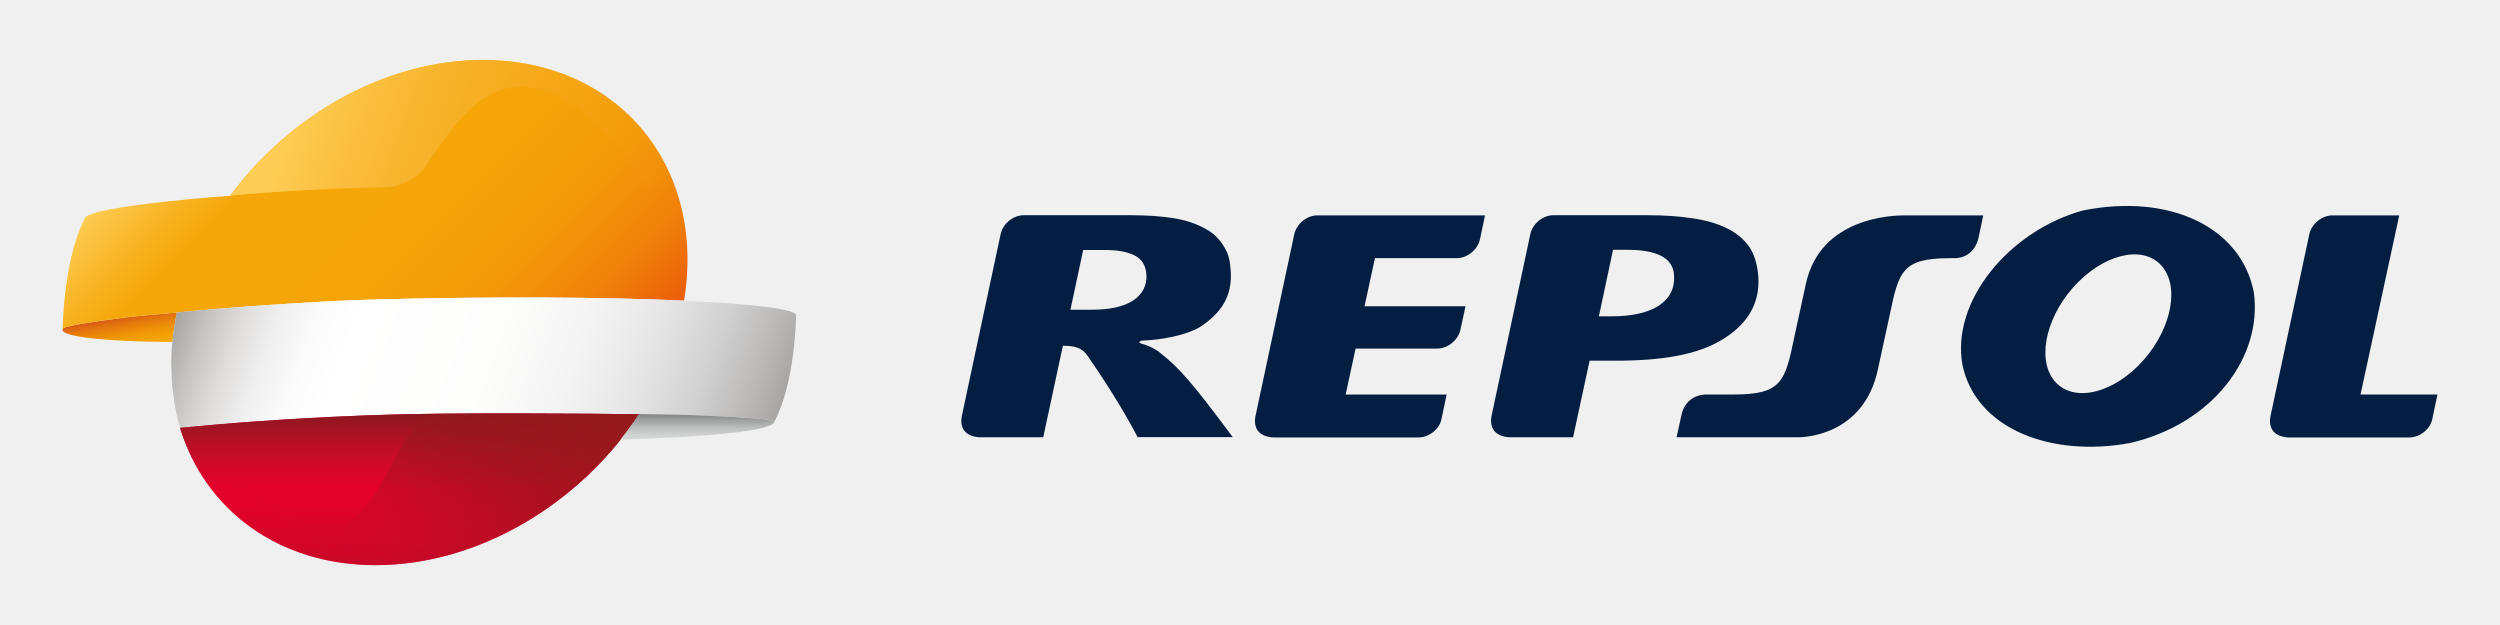
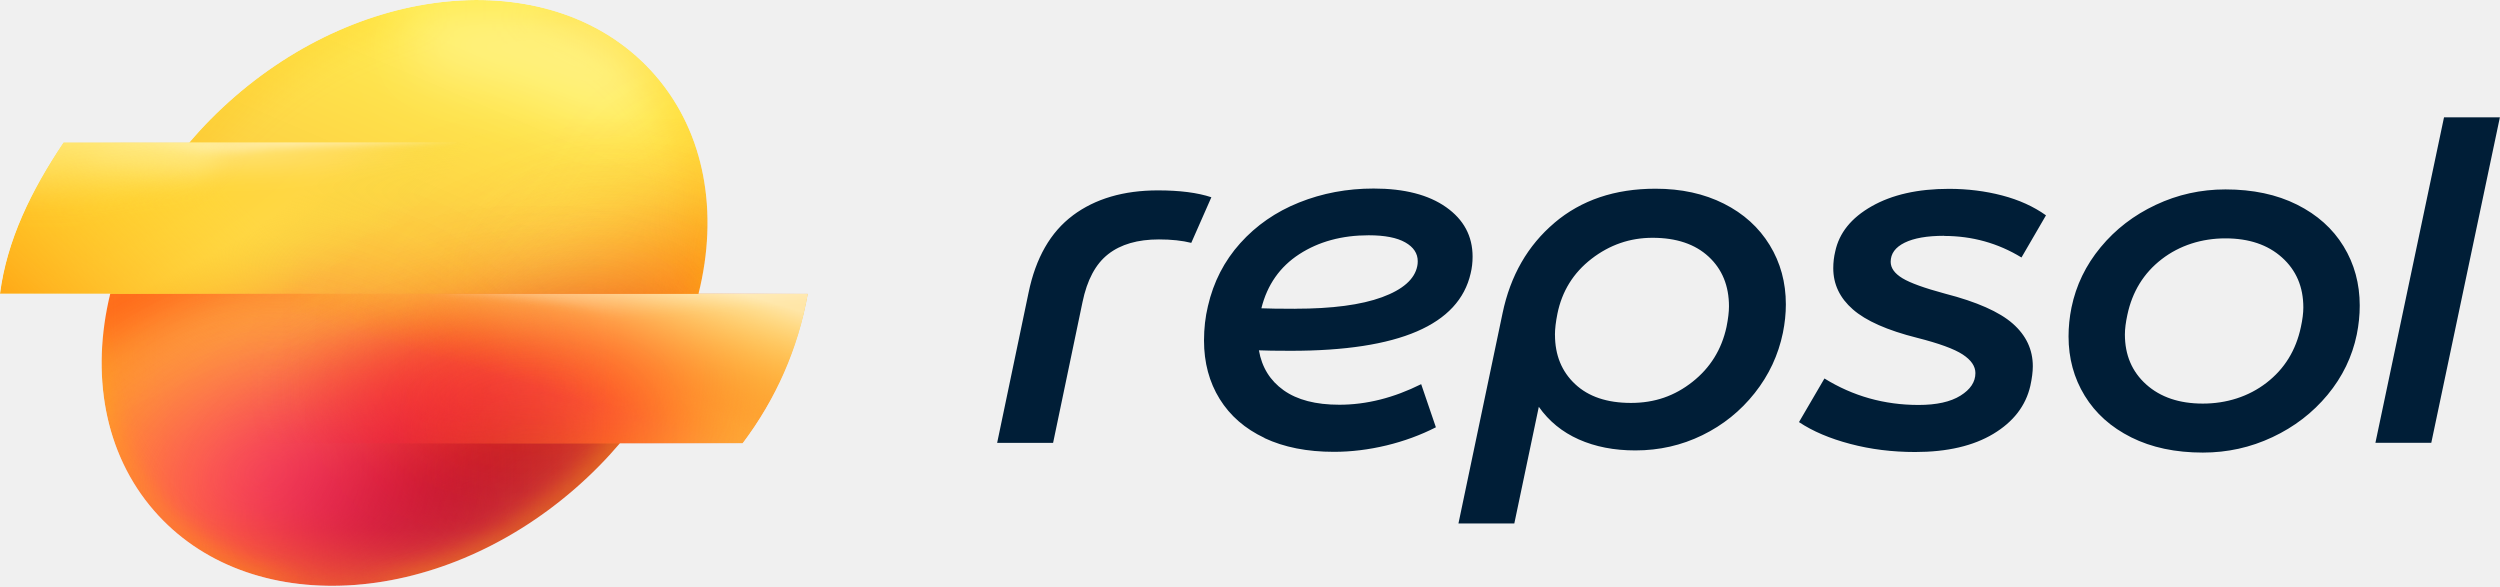
- <svg xmlns="http://www.w3.org/2000/svg" width="400" height="100" version="1.1">
+ <svg xmlns="http://www.w3.org/2000/svg" width="7662" height="1796" viewBox="0 0 7662 1796" fill="none">
+   <path d="M3288.18 660.055C3356.78 609.012 3443.61 583.491 3548.8 583.491C3615.91 583.491 3670.46 590.512 3712.59 604.556L3651.02 744.315C3622.93 737.294 3589.98 733.783 3551.9 733.783C3486.82 733.783 3434.97 748.771 3396.48 778.884C3357.86 808.861 3331.67 858.013 3317.62 926.07L3227.55 1357.23H3056.06L3152.21 897.578C3174.22 790.497 3219.59 711.367 3288.18 660.19M3875.58 1342.24C3816.03 1314.16 3770.12 1274.46 3738.12 1222.87C3706.11 1171.29 3690.04 1111.47 3690.04 1043.41C3690.04 1006.42 3694.09 971.306 3702.06 938.223C3719.08 864.09 3752.16 799.814 3801.18 745.261C3850.19 690.707 3910.28 649.117 3981.45 620.625C4052.47 592.133 4128.63 577.819 4209.79 577.819C4303.91 577.819 4378.04 596.859 4432.05 634.938C4486.07 673.018 4513.21 723.52 4513.21 786.716C4513.21 804.675 4511.18 821.825 4507.27 837.758C4471.21 996.018 4287.43 1075.15 3955.92 1075.15C3909.88 1075.15 3877.34 1074.61 3858.3 1073.66C3867.34 1125.78 3892.59 1166.56 3934.18 1196.14C3975.77 1225.71 4032.62 1240.43 4104.73 1240.43C4187.78 1240.43 4271.5 1219.36 4355.62 1177.37L4400.72 1309.56C4353.6 1333.6 4303.1 1352.1 4248.95 1365.2C4194.93 1378.16 4141.33 1384.78 4088.26 1384.78C4006.16 1384.78 3935.26 1370.73 3875.71 1342.78M3969.56 946.19C4082.72 946.19 4171.3 934.442 4235.44 910.947C4299.58 887.451 4335.64 855.583 4343.61 815.613C4344.55 811.562 4345.09 806.566 4345.09 800.624C4345.09 776.588 4332.26 757.279 4306.74 742.83C4281.22 728.381 4243.95 721.09 4194.8 721.09C4112.7 721.09 4041.81 740.399 3982.26 778.884C3922.71 817.503 3883.82 872.732 3865.86 944.84C3886.92 945.785 3921.49 946.325 3969.56 946.325M4764.23 682.74C4846.33 613.198 4949.5 578.359 5073.73 578.359C5152.86 578.359 5222.67 593.618 5283.3 624.136C5343.93 654.653 5390.65 697.054 5423.74 751.067C5456.82 805.08 5473.29 865.71 5473.29 932.822C5473.29 960.909 5470.32 989.941 5464.25 1019.92C5450.2 1087.98 5421.44 1149.69 5377.83 1204.64C5334.21 1259.74 5280.74 1302.81 5217.14 1333.87C5153.53 1364.93 5085.21 1380.46 5012.16 1380.46C4947.07 1380.46 4889.27 1369.25 4838.64 1346.7C4788 1324.15 4747.22 1290.93 4716.16 1246.77L4641.08 1604.34H4469.86L4605.03 959.964C4629.07 844.78 4682.13 752.417 4764.23 682.875M4765.72 1026.13C4765.72 1088.25 4786.24 1138.61 4827.29 1177.1C4868.34 1215.72 4925.46 1234.89 4998.52 1234.89C5071.57 1234.89 5132.47 1213.42 5187.02 1170.35C5241.58 1127.27 5276.42 1071.23 5291.4 1002.09C5296.4 977.113 5298.97 956.048 5298.97 939.033C5298.97 875.973 5278.17 825.065 5236.58 786.581C5194.99 748.096 5137.74 728.787 5064.55 728.787C4995.41 728.787 4933.16 750.392 4877.53 793.332C4821.89 836.408 4787.19 892.447 4773.15 961.584C4768.15 986.565 4765.58 1008.17 4765.58 1026.13M5958.33 722.71C5906.21 722.71 5865.97 729.732 5837.34 743.775C5808.85 757.819 5794.54 777.399 5794.54 802.38C5794.54 821.419 5806.56 838.164 5830.59 852.747C5854.63 867.331 5898.24 882.995 5961.3 900.009C6058.39 924.99 6127.53 955.643 6168.58 991.696C6209.63 1027.75 6230.16 1071.37 6230.16 1122.41C6230.16 1139.42 6227.59 1159.41 6222.59 1182.5C6208.55 1243.53 6170.74 1292.69 6109.17 1329.68C6047.59 1366.68 5967.65 1385.32 5869.62 1385.32C5799.53 1385.32 5733.1 1377.08 5670.58 1360.47C5607.92 1344 5555.66 1321.72 5513.53 1293.63L5591.58 1159.95C5678.68 1213.96 5774.82 1241.1 5880.01 1241.1C5935.11 1241.1 5977.91 1231.65 6008.43 1212.61C6038.95 1193.57 6054.21 1170.62 6054.21 1143.47C6054.21 1122.41 6041.24 1103.37 6015.18 1086.35C5989.12 1069.34 5942.53 1052.33 5875.42 1035.31C5784.28 1012.36 5718.65 983.324 5678.68 948.216C5638.57 913.242 5618.59 871.112 5618.59 822.095C5618.59 804.135 5620.62 787.121 5624.53 771.052C5636.55 713.933 5673.82 667.616 5736.47 632.103C5798.99 596.589 5877.85 578.765 5973.05 578.765C6030.17 578.765 6084.45 585.516 6136.04 599.02C6187.62 612.523 6232.45 632.778 6270.53 659.92L6195.45 789.146C6123.34 745.126 6044.21 723.115 5958.06 723.115M6531.96 1340.49C6469.84 1309.43 6422.31 1266.89 6389.22 1212.75C6356.14 1158.73 6339.67 1098.1 6339.67 1030.99C6339.67 1001.96 6342.64 972.387 6348.71 942.409C6362.76 874.352 6392.47 812.777 6438.11 757.684C6483.61 702.59 6540.06 659.244 6607.17 627.782C6674.28 596.184 6745.31 580.52 6820.52 580.52C6904.65 580.52 6977.7 596.049 7039.82 627.106C7101.93 658.164 7149.46 700.7 7182.55 754.848C7215.63 808.861 7232.1 869.491 7232.1 936.603C7232.1 965.635 7229.13 995.207 7223.06 1025.18C7209.01 1093.24 7179.17 1154.95 7133.66 1209.91C7088.02 1265 7031.71 1308.35 6964.6 1339.81C6897.49 1371.41 6826.46 1387.07 6751.25 1387.07C6667.12 1387.07 6594.07 1371.55 6531.96 1340.49ZM6512.38 1025.05C6512.38 1088.11 6534.12 1139.15 6577.73 1178.31C6621.35 1217.34 6679.14 1236.92 6751.25 1236.92C6823.36 1236.92 6891.41 1215.72 6946.51 1173.05C7001.6 1130.51 7036.57 1073.66 7051.7 1002.5C7056.69 979.543 7059.26 959.423 7059.26 942.409C7059.26 879.349 7037.52 828.306 6993.9 789.146C6950.29 749.987 6892.49 730.542 6820.39 730.542C6748.28 730.542 6680.22 751.877 6625.13 794.413C6570.03 836.948 6535.06 893.797 6519.94 964.96C6514.94 988.051 6512.38 1008.04 6512.38 1025.05ZM7490.42 359.605H7661.64L7451.4 1357.1H7280.17L7490.42 359.605Z" fill="#001E37" />
+   <mask id="mask0_22_3972" style="mask-type:alpha" maskUnits="userSpaceOnUse" x="0" y="0" width="2476" height="1796">
+     <path fill-rule="evenodd" clip-rule="evenodd" d="M1761.82 1498.05C1812.25 1454.21 1858.25 1407.56 1899.66 1358.82H2275.97C2378.59 1222.49 2445.81 1069.92 2475.91 900.307H2140.8C2202.36 653.819 2162.36 408.12 2007.78 230.313C1719.56 -101.227 1142.15 -71.174 718.084 297.438C667.712 341.223 621.77 387.816 580.399 436.487H194.608C95.568 583.948 21.029 736.541 0 900.331H337.825C278.106 1145.09 318.62 1388.61 472.117 1565.18C760.336 1896.72 1337.75 1866.66 1761.82 1498.05Z" fill="#FF4E4E" />
+   </mask>
+   <g mask="url(#mask0_22_3972)">
+     <path d="M1761.82 1498.05C2185.88 1129.44 2296 561.85 2007.78 230.31C1719.57 -101.23 1142.15 -71.177 718.085 297.435C294.022 666.048 183.899 1233.63 472.118 1565.17C760.337 1896.71 1337.75 1866.66 1761.82 1498.05Z" fill="url(#paint0_linear_22_3972)" />
+     <g filter="url(#filter0_f_22_3972)">
+       <path d="M2178.69 789.544C2194.28 911.301 2031.84 972.383 1844.1 996.425C1656.36 1020.47 1514.4 998.364 1498.81 876.607C1483.22 754.85 1603.44 587.604 1791.19 563.562C1978.93 539.52 2163.1 667.787 2178.69 789.544Z" fill="url(#paint1_linear_22_3972)" fill-opacity="0.2" />
+     </g>
+     <g filter="url(#filter1_f_22_3972)">
+       <path d="M1784.68 1471.6C2208.74 1102.98 2292.51 546.153 2004.29 214.612C1716.07 -116.928 1165.01 -97.63 740.948 270.982C316.886 639.595 206.763 1207.18 494.981 1538.72C783.2 1870.26 1360.62 1840.21 1784.68 1471.6Z" stroke="#FFB800" stroke-width="25.126" />
+     </g>
+     <g filter="url(#filter2_f_22_3972)">
+       <path d="M1403.15 1788.24C1809.07 1671.09 2439.38 991.932 2379.97 786.078C2329.88 678.109 2288.15 518.365 2193.62 566.748C2147.36 590.423 2102.16 755.569 2008.82 825.247C1879.43 906.484 1736.66 1201.55 1503.42 1268.86C1097.5 1386.01 823.601 1413.55 883.01 1619.41C942.419 1825.26 997.227 1905.38 1403.15 1788.24Z" fill="url(#paint2_linear_22_3972)" />
+     </g>
+     <mask id="mask1_22_3972" style="mask-type:alpha" maskUnits="userSpaceOnUse" x="102" y="900" width="1311" height="558">
+       <rect x="102.766" y="900.293" width="1309.31" height="557.041" fill="#D9D9D9" />
+     </mask>
+     <g mask="url(#mask1_22_3972)">
+       <g filter="url(#filter3_f_22_3972)">
+         <path d="M282.206 799.051C512.795 692.569 1028.8 714.257 1043.27 797.227C1040.16 881.379 806.716 818.079 472.694 989.362C201.731 1128.31 78.909 1165.04 55.691 1031.87C41.225 948.901 51.617 905.533 282.206 799.051Z" fill="#FF6512" />
+       </g>
+     </g>
+     <g filter="url(#filter4_f_22_3972)">
+       <path d="M1725.69 1568.63C2020.17 1354.81 2065.84 1116.67 1827.69 1036.73C1589.55 956.802 1157.76 1065.34 863.283 1279.17C568.802 1493 523.134 1731.14 761.281 1811.07C999.428 1891 1431.21 1782.46 1725.69 1568.63Z" fill="url(#paint3_linear_22_3972)" />
+     </g>
+     <g filter="url(#filter5_f_22_3972)">
+       <path d="M796.078 2020.62C1102.68 1903.47 1300.74 1612.48 1238.46 1370.66C1176.17 1128.85 877.127 1027.79 570.521 1144.94C263.915 1262.09 65.854 1553.08 128.14 1794.9C190.426 2036.71 489.472 2137.77 796.078 2020.62Z" fill="url(#paint4_linear_22_3972)" fill-opacity="0.9" />
+     </g>
+     <g filter="url(#filter6_f_22_3972)">
+       <path d="M1616.95 941.359C1843.59 851.974 2307.33 849.215 2306.58 911.633C2281.45 1005.79 2088.84 936.265 1757.69 1078.67C1489.06 1194.19 1371.68 1226.64 1372.89 1126.46C1373.65 1064.04 1390.31 1030.74 1616.95 941.359Z" fill="#FD5710" />
+     </g>
+     <g filter="url(#filter7_f_22_3972)">
+       <path d="M1830.48 1438.32C2225.15 1003.82 2391.48 454.979 2096.3 115.436C1801.12 -224.106 1069.07 -224.023 611.564 173.658C154.06 571.339 173.422 1218.93 468.597 1558.47C763.773 1898.01 1287.2 1940.01 1830.48 1438.32Z" stroke="#FFB905" stroke-opacity="0.7" stroke-width="25.126" />
+     </g>
+     <g filter="url(#filter8_f_22_3972)">
+       <path d="M1974.84 351.9C1839.36 436.326 1795.74 357.45 1596.13 295.058C1396.52 232.665 1207.7 267.638 1251.99 125.957C1296.27 -15.723 1493.99 -79.998 1693.6 -17.606C1976.16 44.821 2062.54 210.835 1974.84 351.9Z" fill="white" fill-opacity="0.25" />
+     </g>
+     <mask id="mask2_22_3972" style="mask-type:alpha" maskUnits="userSpaceOnUse" x="276" y="900" width="2340" height="1085">
+       <rect x="276.385" y="900.309" width="2338.97" height="1084.18" fill="#D9D9D9" />
+     </mask>
+     <g mask="url(#mask2_22_3972)">
+       <path d="M888.955 900.312H2475.91C2445.81 1069.93 2378.59 1222.49 2275.97 1358.82H888.955V900.312Z" fill="url(#paint5_linear_22_3972)" />
+       <path d="M888.955 900.312H2475.91C2445.81 1069.93 2378.59 1222.5 2275.97 1358.83H888.955V900.312Z" fill="url(#paint6_linear_22_3972)" />
+       <mask id="mask3_22_3972" style="mask-type:alpha" maskUnits="userSpaceOnUse" x="394" y="897" width="2082" height="462">
+         <rect x="394.477" y="897.797" width="2081.43" height="461.023" fill="#D9D9D9" />
+       </mask>
+       <g mask="url(#mask3_22_3972)">
+         <g filter="url(#filter9_f_22_3972)">
+           <ellipse cx="1627.22" cy="1356.65" rx="235.795" ry="88.716" fill="#B70B00" fill-opacity="0.6" />
+         </g>
+         <g filter="url(#filter10_f_22_3972)">
+           <path d="M2131.18 1250.86C2158.25 1110.51 2188.29 938.746 1896.07 938.746C1603.86 938.746 1358.28 986.663 1141.1 1070.1C923.915 1153.54 983.131 1192.87 1027.82 1250.86C1077.5 1315.34 1187.53 1403.48 1302.53 1424.27C1355.94 1433.93 1637.91 1392.89 1688.52 1400.77C1953.63 1442.05 2104.12 1391.21 2131.18 1250.86Z" fill="url(#paint7_linear_22_3972)" fill-opacity="0.6" />
+         </g>
+       </g>
+       <path d="M888.955 900.309H2475.91C2445.81 1069.93 2378.59 1222.49 2275.97 1358.82H888.955V900.309Z" fill="url(#paint8_linear_22_3972)" />
+       <mask id="mask4_22_3972" style="mask-type:alpha" maskUnits="userSpaceOnUse" x="1144" y="900" width="1332" height="459">
+         <path d="M1144.99 900.309H2475.91C2445.81 1069.93 2378.59 1222.49 2275.96 1358.82H1144.99V900.309Z" fill="url(#paint9_linear_22_3972)" />
+       </mask>
+       <g mask="url(#mask4_22_3972)">
+         <g filter="url(#filter11_f_22_3972)">
+           <path d="M1881.3 972.544C1769.36 916.639 1401.92 903.094 1345.36 887.116L1573.67 841.877C1813.88 837.987 2022.31 824.305 2045.45 820.644C2074.38 816.066 2498.8 811.251 2551.74 841.877C2594.09 866.377 2595.85 1109.25 2551.74 1130.07C2381.81 1090.38 2413.15 1113.9 2237.59 1057.97C2158.31 1032.72 2029.22 1046.42 1881.3 972.544Z" fill="url(#paint10_linear_22_3972)" />
+         </g>
+       </g>
+     </g>
+     <path d="M1716.35 436.484H194.608C95.568 583.946 21.029 736.538 0 900.328H1368.27L1716.35 436.484Z" fill="url(#paint11_radial_22_3972)" />
+     <mask id="mask5_22_3972" style="mask-type:alpha" maskUnits="userSpaceOnUse" x="0" y="436" width="1717" height="465">
+       <path d="M1716.35 436.484H194.608C95.568 583.946 21.029 736.538 0 900.328H1368.27L1716.35 436.484Z" fill="white" />
+     </mask>
+     <g mask="url(#mask5_22_3972)">
+       <rect x="-50.754" y="399.297" width="1324.39" height="525.634" fill="url(#paint12_linear_22_3972)" />
+       <g filter="url(#filter12_f_22_3972)">
+         <path d="M247.595 489.066C261.392 449.045 299.239 422.333 341.569 422.741L1705.19 435.872C1734.97 436.159 1751.37 470.6 1732.81 493.898V493.898C1729.58 497.957 1725.51 501.263 1720.87 503.588L1637.57 545.348C1623.73 552.288 1608.62 556.349 1593.21 557.874C1500.79 567.016 1487.83 583.682 1448.63 591.671C1439.2 593.593 1429.79 595.758 1420.81 599.224L1318.71 638.641C1312 641.234 1305.06 643.21 1297.98 644.545L1187.52 665.384C1180.27 666.751 1172.91 667.44 1165.53 667.44H1056.73H908.174H746.305L437.155 642.539L319.939 617.337C262.234 604.931 228.358 544.866 247.595 489.066V489.066Z" fill="url(#paint13_radial_22_3972)" fill-opacity="0.5" />
+       </g>
+       <g filter="url(#filter13_f_22_3972)">
+         <path d="M-105.715 425.028C-99.341 364.69 -48.452 318.895 12.222 318.895H555.419C614.23 318.895 664.157 361.994 672.743 420.175L673.517 425.419C683.323 491.868 636.038 553.191 569.279 560.603L537.569 564.123L423.748 585.48L316.231 618.33C307.618 620.961 298.734 622.603 289.749 623.224L176.193 631.066C169.965 631.496 163.712 631.434 157.494 630.879L4.769 617.268C-22.6 614.829 -48.273 602.962 -67.864 583.694L-76.549 575.152C-102.321 549.804 -115.125 514.087 -111.327 478.139L-105.715 425.028Z" fill="url(#paint14_linear_22_3972)" />
+       </g>
+       <g filter="url(#filter14_f_22_3972)">
+         <path d="M230.959 364.821C240.78 346.381 260.186 335.082 281.071 335.644L1441.76 366.87C1455.02 367.226 1460.19 384.259 1449.36 391.923V391.923C1448.49 392.54 1447.55 393.054 1446.56 393.455L1391.91 415.53C1382.17 419.465 1371.9 422.088 1361.47 423.349C1308.21 429.784 1305.78 430.571 1270.57 433.071L1176.73 438.049L1083.43 443.051L944.954 447.936L834.225 453.054L726.987 463.908H615.397L474.25 453.054H356.41L274.583 445.588C235.346 442.008 212.439 399.597 230.959 364.821V364.821Z" fill="url(#paint15_linear_22_3972)" fill-opacity="0.5" />
+       </g>
+     </g>
+   </g>
  <defs>
-     <linearGradient id="a" x1="5.588" x2="5.959" y1="17.788" y2="19.893" gradientTransform="matrix(2.5164 0 0 2.5164 4.9895 5.9754)" gradientUnits="userSpaceOnUse">
-       <stop stop-color="#D85B13" offset="0" />
-       <stop stop-color="#E57B0C" offset=".269" />
-       <stop stop-color="#EF9407" offset=".545" />
-       <stop stop-color="#F5A304" offset=".796" />
-       <stop stop-color="#F7A803" offset="1" />
-     </linearGradient>
-     <linearGradient id="c" x1="42.355" x2="42.355" y1="25.584" y2="23.958" gradientTransform="matrix(2.5164 0 0 2.5164 4.9895 5.9754)" gradientUnits="userSpaceOnUse">
-       <stop stop-color="#D7D8D8" offset=".006" />
-       <stop stop-color="#D0D1D1" offset=".191" />
-       <stop stop-color="#BCBDBD" offset=".464" />
-       <stop stop-color="#9C9D9D" offset=".789" />
-       <stop stop-color="#838484" offset="1" />
-     </linearGradient>
-     <linearGradient id="d" x1="10.394" x2="46.241" y1="14.401" y2="27.448" gradientTransform="matrix(2.5164 0 0 2.5164 4.9895 5.9754)" gradientUnits="userSpaceOnUse">
-       <stop stop-color="#A7A5A4" offset="0" />
-       <stop stop-color="#C5C4C3" offset=".052" />
-       <stop stop-color="#DFDEDD" offset=".107" />
-       <stop stop-color="#F1F0F0" offset=".165" />
-       <stop stop-color="#FBFBFB" offset=".224" />
-       <stop stop-color="#fff" offset=".288" />
-       <stop stop-color="#FDFDFC" offset=".515" />
-       <stop stop-color="#F5F4F4" offset=".649" />
-       <stop stop-color="#E7E6E6" offset=".76" />
-       <stop stop-color="#D3D2D2" offset=".858" />
-       <stop stop-color="#BAB9B8" offset=".946" />
-       <stop stop-color="#A7A5A4" offset="1" />
-     </linearGradient>
-     <linearGradient id="b" x1="18.42" x2="30.821" y1="34.519" y2="18.062" gradientTransform="matrix(2.5164 0 0 2.5164 4.9895 5.9754)" gradientUnits="userSpaceOnUse">
-       <stop stop-color="#E20334" stop-opacity="0" offset=".012" />
-       <stop stop-color="#DA0531" stop-opacity=".041" offset=".049" />
-       <stop stop-color="#BB0E28" stop-opacity=".217" offset=".206" />
-       <stop stop-color="#A51421" stop-opacity=".388" offset=".359" />
-       <stop stop-color="#98181D" stop-opacity=".552" offset=".506" />
-       <stop stop-color="#93191C" stop-opacity=".7" offset=".638" />
-       <stop stop-color="#95191D" offset="1" />
-     </linearGradient>
-     <linearGradient id="g" x1="15.147" x2="40.026" y1="3.251" y2="12.306" gradientTransform="matrix(2.5164 0 0 2.5164 4.9895 5.9754)" gradientUnits="userSpaceOnUse">
-       <stop stop-color="#FDCC54" offset=".086" />
-       <stop stop-color="#F1950A" stop-opacity=".05" offset="1" />
-     </linearGradient>
-     <linearGradient id="f" x1="11.568" x2="33.253" y1="3.325" y2="25.009" gradientTransform="matrix(2.5164 0 0 2.5164 4.9895 5.9754)" gradientUnits="userSpaceOnUse">
-       <stop stop-color="#FDCC54" offset="0" />
-       <stop stop-color="#FCC94D" offset=".015" />
-       <stop stop-color="#F7B01C" offset=".136" />
-       <stop stop-color="#F5A709" offset=".196" />
-       <stop stop-color="#F5A509" offset=".491" />
-       <stop stop-color="#F39D09" offset=".648" />
-       <stop stop-color="#F28F0A" offset=".773" />
-       <stop stop-color="#EF7C0A" offset=".881" />
-       <stop stop-color="#EB630B" offset=".977" />
-       <stop stop-color="#EA5C0B" offset="1" />
-     </linearGradient>
-     <linearGradient id="e" x1="24.06" x2="24.06" y1="33.563" y2="23.916" gradientTransform="matrix(2.5164 0 0 2.5164 4.9895 5.9754)" gradientUnits="userSpaceOnUse">
-       <stop stop-color="#88181E" stop-opacity=".3" offset="0" />
-       <stop stop-color="#B21829" stop-opacity="0" offset=".497" />
-       <stop stop-color="#AA1827" stop-opacity=".311" offset=".653" />
-       <stop stop-color="#931821" stop-opacity=".8" offset=".9" />
-       <stop stop-color="#88181E" offset="1" />
+     <filter id="filter0_f_22_3972" x="1321.57" y="384.751" width="1034.03" height="796.169" filterUnits="userSpaceOnUse" color-interpolation-filters="sRGB">
+       <feFlood flood-opacity="0" result="BackgroundImageFix" />
+       <feBlend mode="normal" in="SourceGraphic" in2="BackgroundImageFix" result="shape" />
+       <feGaussianBlur stdDeviation="87.941" result="effect1_foregroundBlur_22_3972" />
+     </filter>
+     <filter id="filter1_f_22_3972" x="196.06" y="-158.735" width="2115.86" height="2065.93" filterUnits="userSpaceOnUse" color-interpolation-filters="sRGB">
+       <feFlood flood-opacity="0" result="BackgroundImageFix" />
+       <feBlend mode="normal" in="SourceGraphic" in2="BackgroundImageFix" result="shape" />
+       <feGaussianBlur stdDeviation="62.815" result="effect1_foregroundBlur_22_3972" />
+     </filter>
+     <filter id="filter2_f_22_3972" x="498.031" y="180.963" width="2262.75" height="2038.38" filterUnits="userSpaceOnUse" color-interpolation-filters="sRGB">
+       <feFlood flood-opacity="0" result="BackgroundImageFix" />
+       <feBlend mode="normal" in="SourceGraphic" in2="BackgroundImageFix" result="shape" />
+       <feGaussianBlur stdDeviation="188.444" result="effect1_foregroundBlur_22_3972" />
+     </filter>
+     <filter id="filter3_f_22_3972" x="-124.456" y="551.017" width="1343.61" height="739.661" filterUnits="userSpaceOnUse" color-interpolation-filters="sRGB">
+       <feFlood flood-opacity="0" result="BackgroundImageFix" />
+       <feBlend mode="normal" in="SourceGraphic" in2="BackgroundImageFix" result="shape" />
+       <feGaussianBlur stdDeviation="87.941" result="effect1_foregroundBlur_22_3972" />
+     </filter>
+     <filter id="filter4_f_22_3972" x="231.832" y="633.568" width="2125.31" height="1580.67" filterUnits="userSpaceOnUse" color-interpolation-filters="sRGB">
+       <feFlood flood-opacity="0" result="BackgroundImageFix" />
+       <feBlend mode="normal" in="SourceGraphic" in2="BackgroundImageFix" result="shape" />
+       <feGaussianBlur stdDeviation="188.444" result="effect1_foregroundBlur_22_3972" />
+     </filter>
+     <filter id="filter5_f_22_3972" x="-385.829" y="593.63" width="2138.25" height="1978.3" filterUnits="userSpaceOnUse" color-interpolation-filters="sRGB">
+       <feFlood flood-opacity="0" result="BackgroundImageFix" />
+       <feBlend mode="normal" in="SourceGraphic" in2="BackgroundImageFix" result="shape" />
+       <feGaussianBlur stdDeviation="251.259" result="effect1_foregroundBlur_22_3972" />
+     </filter>
+     <filter id="filter6_f_22_3972" x="870.367" y="366.396" width="1938.73" height="1322.33" filterUnits="userSpaceOnUse" color-interpolation-filters="sRGB">
+       <feFlood flood-opacity="0" result="BackgroundImageFix" />
+       <feBlend mode="normal" in="SourceGraphic" in2="BackgroundImageFix" result="shape" />
+       <feGaussianBlur stdDeviation="251.259" result="effect1_foregroundBlur_22_3972" />
+     </filter>
+     <filter id="filter7_f_22_3972" x="167.97" y="-220.284" width="2166.59" height="2122.77" filterUnits="userSpaceOnUse" color-interpolation-filters="sRGB">
+       <feFlood flood-opacity="0" result="BackgroundImageFix" />
+       <feBlend mode="normal" in="SourceGraphic" in2="BackgroundImageFix" result="shape" />
+       <feGaussianBlur stdDeviation="37.689" result="effect1_foregroundBlur_22_3972" />
+     </filter>
+     <filter id="filter8_f_22_3972" x="1069.59" y="-217.331" width="1113.93" height="781.907" filterUnits="userSpaceOnUse" color-interpolation-filters="sRGB">
+       <feFlood flood-opacity="0" result="BackgroundImageFix" />
+       <feBlend mode="normal" in="SourceGraphic" in2="BackgroundImageFix" result="shape" />
+       <feGaussianBlur stdDeviation="87.941" result="effect1_foregroundBlur_22_3972" />
+     </filter>
+     <filter id="filter9_f_22_3972" x="1140.16" y="1016.67" width="974.108" height="679.948" filterUnits="userSpaceOnUse" color-interpolation-filters="sRGB">
+       <feFlood flood-opacity="0" result="BackgroundImageFix" />
+       <feBlend mode="normal" in="SourceGraphic" in2="BackgroundImageFix" result="shape" />
+       <feGaussianBlur stdDeviation="125.63" result="effect1_foregroundBlur_22_3972" />
+     </filter>
+     <filter id="filter10_f_22_3972" x="733.907" y="687.487" width="1664.92" height="989.526" filterUnits="userSpaceOnUse" color-interpolation-filters="sRGB">
+       <feFlood flood-opacity="0" result="BackgroundImageFix" />
+       <feBlend mode="normal" in="SourceGraphic" in2="BackgroundImageFix" result="shape" />
+       <feGaussianBlur stdDeviation="125.63" result="effect1_foregroundBlur_22_3972" />
+     </filter>
+     <filter id="filter11_f_22_3972" x="1320.24" y="792.144" width="1289.05" height="363.049" filterUnits="userSpaceOnUse" color-interpolation-filters="sRGB">
+       <feFlood flood-opacity="0" result="BackgroundImageFix" />
+       <feBlend mode="normal" in="SourceGraphic" in2="BackgroundImageFix" result="shape" />
+       <feGaussianBlur stdDeviation="12.563" result="effect1_foregroundBlur_22_3972" />
+     </filter>
+     <filter id="filter12_f_22_3972" x="166.804" y="347.361" width="1649.24" height="395.459" filterUnits="userSpaceOnUse" color-interpolation-filters="sRGB">
+       <feFlood flood-opacity="0" result="BackgroundImageFix" />
+       <feBlend mode="normal" in="SourceGraphic" in2="BackgroundImageFix" result="shape" />
+       <feGaussianBlur stdDeviation="37.689" result="effect1_foregroundBlur_22_3972" />
+     </filter>
+     <filter id="filter13_f_22_3972" x="-187.362" y="243.517" width="937.544" height="463.209" filterUnits="userSpaceOnUse" color-interpolation-filters="sRGB">
+       <feFlood flood-opacity="0" result="BackgroundImageFix" />
+       <feBlend mode="normal" in="SourceGraphic" in2="BackgroundImageFix" result="shape" />
+       <feGaussianBlur stdDeviation="37.689" result="effect1_foregroundBlur_22_3972" />
+     </filter>
+     <filter id="filter14_f_22_3972" x="199.31" y="310.499" width="1281.03" height="178.533" filterUnits="userSpaceOnUse" color-interpolation-filters="sRGB">
+       <feFlood flood-opacity="0" result="BackgroundImageFix" />
+       <feBlend mode="normal" in="SourceGraphic" in2="BackgroundImageFix" result="shape" />
+       <feGaussianBlur stdDeviation="12.563" result="effect1_foregroundBlur_22_3972" />
+     </filter>
+     <linearGradient id="paint0_linear_22_3972" x1="1558.63" y1="-37.786" x2="772.964" y2="1790.7" gradientUnits="userSpaceOnUse">
+       <stop offset="0.11" stop-color="#FFEC51" />
+       <stop offset="0.398" stop-color="#FDD243" />
+       <stop offset="1" stop-color="#FF9518" />
+     </linearGradient>
+     <linearGradient id="paint1_linear_22_3972" x1="1804.02" y1="561.918" x2="1859.41" y2="994.463" gradientUnits="userSpaceOnUse">
+       <stop stop-color="#FFEC4E" />
+       <stop offset="1" stop-color="#FFEC89" />
+     </linearGradient>
+     <linearGradient id="paint2_linear_22_3972" x1="2086.25" y1="780.833" x2="1334.96" y2="2102" gradientUnits="userSpaceOnUse">
+       <stop stop-color="#FF8A00" />
+       <stop offset="0.974" stop-color="#EA0673" />
+     </linearGradient>
+     <linearGradient id="paint3_linear_22_3972" x1="1322.59" y1="1168.49" x2="1659.67" y2="1661.69" gradientUnits="userSpaceOnUse">
+       <stop stop-color="#FF0000" stop-opacity="0.5" />
+       <stop offset="0.554" stop-color="#9E021E" />
+       <stop offset="1" stop-color="#BD3A52" />
+     </linearGradient>
+     <linearGradient id="paint4_linear_22_3972" x1="271.477" y1="1607.06" x2="1054.62" y2="2007.71" gradientUnits="userSpaceOnUse">
+       <stop stop-color="#FF347D" stop-opacity="0.5" />
+       <stop offset="0.52" stop-color="#FF3D83" />
+       <stop offset="0.988" stop-color="#B20342" />
+     </linearGradient>
+     <linearGradient id="paint5_linear_22_3972" x1="2427.41" y1="1358.84" x2="1213.58" y2="1233.84" gradientUnits="userSpaceOnUse">
+       <stop offset="0.011" stop-color="#FEB342" />
+       <stop offset="0.465" stop-color="#FF891C" />
+       <stop offset="0.734" stop-color="#FFA826" stop-opacity="0.4" />
+       <stop offset="1" stop-color="#FF7816" stop-opacity="0" />
+     </linearGradient>
+     <linearGradient id="paint6_linear_22_3972" x1="2368.77" y1="857.718" x2="2139.94" y2="1340.88" gradientUnits="userSpaceOnUse">
+       <stop offset="0.174" stop-color="#FFC700" />
+       <stop offset="0.839" stop-color="#FF7816" stop-opacity="0" />
+     </linearGradient>
+     <linearGradient id="paint7_linear_22_3972" x1="1180.27" y1="1288.14" x2="2353.29" y2="1152.18" gradientUnits="userSpaceOnUse">
+       <stop offset="0.017" stop-color="#F6253E" />
+       <stop offset="0.506" stop-color="#FF2B45" />
+       <stop offset="1" stop-color="#FF6E2F" stop-opacity="0.5" />
+     </linearGradient>
+     <linearGradient id="paint8_linear_22_3972" x1="2278.64" y1="875.13" x2="2138.12" y2="1339.28" gradientUnits="userSpaceOnUse">
+       <stop offset="0.05" stop-color="#FFE6A7" />
+       <stop offset="1" stop-color="#FF8A00" stop-opacity="0" />
+     </linearGradient>
+     <linearGradient id="paint9_linear_22_3972" x1="2300.9" y1="900.294" x2="2219.5" y2="1246.65" gradientUnits="userSpaceOnUse">
+       <stop offset="0.05" stop-color="#FFE9AF" />
+       <stop offset="1" stop-color="#FF7816" stop-opacity="0" />
+     </linearGradient>
+     <linearGradient id="paint10_linear_22_3972" x1="1831.17" y1="748.799" x2="1851" y2="981.541" gradientUnits="userSpaceOnUse">
+       <stop stop-color="white" />
+       <stop offset="1" stop-color="white" stop-opacity="0" />
+     </linearGradient>
+     <radialGradient id="paint11_radial_22_3972" cx="0" cy="0" r="1" gradientUnits="userSpaceOnUse" gradientTransform="translate(75.1264 495.907) rotate(-16.7292) scale(1540.2 691.205)">
+       <stop stop-color="#FFD726" />
+       <stop offset="0.451" stop-color="#FFD537" />
+       <stop offset="0.7" stop-color="#FFD743" />
+       <stop offset="1" stop-color="#F9DC43" stop-opacity="0" />
+     </radialGradient>
+     <linearGradient id="paint12_linear_22_3972" x1="645.987" y1="550.304" x2="177.017" y2="1110.46" gradientUnits="userSpaceOnUse">
+       <stop stop-color="#FFD232" stop-opacity="0" />
+       <stop offset="1" stop-color="#FFA212" />
+     </linearGradient>
+     <radialGradient id="paint13_radial_22_3972" cx="0" cy="0" r="1" gradientUnits="userSpaceOnUse" gradientTransform="translate(666.916 407.477) scale(798.426 179.801)">
+       <stop stop-color="white" />
+       <stop offset="0.836" stop-color="white" stop-opacity="0" />
+     </radialGradient>
+     <linearGradient id="paint14_linear_22_3972" x1="371.356" y1="415.755" x2="388.667" y2="707.082" gradientUnits="userSpaceOnUse">
+       <stop stop-color="#FFEC89" stop-opacity="0.8" />
+       <stop offset="0.723" stop-color="#FFED8E" stop-opacity="0" />
+     </linearGradient>
+     <linearGradient id="paint15_linear_22_3972" x1="884.431" y1="410.726" x2="195.883" y2="365.252" gradientUnits="userSpaceOnUse">
+       <stop stop-color="white" />
+       <stop offset="0.456" stop-color="white" stop-opacity="0.389" />
+       <stop offset="0.836" stop-color="white" stop-opacity="0" />
    </linearGradient>
  </defs>
-   <g>
-     <path d="m27.587 54.693c0.151-1.535 0.377-3.07 0.705-4.655v-0.05c-0.05 0-0.101 0-0.126 0.025-2.315 0.226-5.964 0.503-8.682 0.856-4.731 0.629-9.034 1.258-9.386 1.686-0.981 1.158 5.511 2.013 15.375 2.139h2.114z" fill="url(#a)" />
-     <path d="m77.286 9.599c-15.577 0-30.952 8.807-40.439 21.717 0 0-22.094 1.585-23.252 3.548-3.473 6.668-3.573 17.866-3.573 17.866v-0.025c0.025-0.05 0.05-0.101 0.075-0.151 0.352-0.428 4.655-1.057 9.386-1.686 2.693-0.352 6.367-0.629 8.682-0.856 0.05 0 0.075 0 0.126-0.025 7.675-0.755 22.321-1.812 30.675-2.038 20.509-0.554 38.199-0.403 50.479 0.151 3.573-21.44-10.468-38.501-32.16-38.501z" fill="url(#f)" />
-     <path d="m109.47 48.1c-12.255-0.554-29.945-0.73-50.479-0.151-8.38 0.226-23.025 1.283-30.7 2.038-0.151 0.856-0.428 2.265-0.654 4.102v0.101c-0.075 0.629-0.126 1.258-0.176 1.887v0.126c-0.025 0.604-0.05 1.208-0.05 1.812 0 0.377 0 0.755 0.025 1.132 0 0.327 0 0.629 0.025 0.931 0.025 0.654 0.075 1.334 0.126 1.988 0.025 0.176 0.05 0.377 0.075 0.554 0.05 0.503 0.126 1.007 0.201 1.51 0.025 0.201 0.075 0.403 0.101 0.604 0.075 0.478 0.176 0.956 0.277 1.434 0.05 0.201 0.075 0.377 0.126 0.554 0.126 0.478 0.252 0.981 0.377 1.46 0.025 0.075 0.05 0.151 0.075 0.252 7.725-0.755 17.212-1.485 28.41-1.938 0.126 0 4.907-0.176 4.957-0.176 10.368-0.327 33.72-0.151 40.036-0.075 1.007 0 1.636 0.025 1.636 0.025 5.31 0.075 7.474 0.126 12.985 0.428 2.542 0.126 6.769 0.302 6.996 0.856v0.025c0 0.025 0 0.025-0.025 0.05 3.498-6.467 3.548-17.162 3.548-17.162 0.201-0.931-6.467-1.837-17.892-2.365" fill="url(#d)" />
-     <path d="m103.53 30.234h4.63c-4.303-12.33-15.728-20.66-30.851-20.66-15.577 0-30.952 8.833-40.439 21.717 6.819-0.629 15.728-1.158 24.459-1.308 1.711-0.025 4.982-0.73 6.819-3.447 3.422-5.083 6.794-10.217 11.575-11.928 0.075-0.025 0.176-0.075 0.252-0.101 7.298-2.743 16.91 4.026 23.554 15.728z" fill="url(#g)" />
-     <path d="m102.22 66.269c-6.316-0.05-29.643-0.252-40.036 0.075-0.05 0-4.806 0.176-4.957 0.176-11.198 0.453-20.685 1.157-28.41 1.938 3.926 13.035 15.627 21.968 31.279 21.968 16.533 0 32.864-9.94 42.125-24.158z" fill="#e4002b" />
-     <path d="m102.22 66.269c-9.286 14.218-25.592 24.158-42.125 24.158-7.449 0-13.991-2.013-19.251-5.536-5.788-3.875-9.99-9.588-12.054-16.432 7.725-0.755 17.212-1.485 28.41-1.938 0.151 0 4.932-0.176 4.957-0.176 10.418-0.327 33.77-0.151 40.061-0.075z" fill="url(#e)" />
-     <path d="m102.22 66.269c-1.56-0.025-4.177-0.025-7.398-0.05-7.449-0.05-18.294-0.075-26.02 0-1.711 1.384-3.649 3.447-4.555 5.31-6.014 10.166-8.103 20.131-26.699 4.932 0 0-2.969-0.277-4.982 0.101 2.038 3.12 4.655 5.788 7.725 7.952 0.226 0.151 0.428 0.277 0.579 0.377 0.352 0.226 0.679 0.453 1.032 0.679 5.058 3.095 11.223 4.857 18.194 4.857 16.533 0 32.864-9.94 42.125-24.158z" fill="url(#b)" />
-     <path d="m123.86 67.552c-0.226-0.554-4.454-0.705-6.996-0.856-5.536-0.302-7.7-0.352-12.985-0.428 0 0-0.629 0-1.636-0.025h-0.025 0.025c-0.931 1.409-1.913 2.768-2.969 4.102 14.595-0.428 24.183-1.46 24.585-2.793v0z" fill="url(#c)" />
-     <path d="m314 58.417c-1.887-10.191 7.474-21.49 19.251-24.736 13.714-2.768 25.265 2.516 27.353 13.035 1.46 10.292-6.467 21.062-19.754 24.158-12.557 2.34-24.661-2.164-26.85-12.456zm17.665-12.381c-4.605 5.234-5.788 12.079-2.642 15.249 3.146 3.171 9.411 1.51 13.991-3.724s5.788-12.079 2.642-15.249c-3.12-3.171-9.386-1.51-13.991 3.724zm-63.816-1.988c-0.075-1.384-0.755-2.416-1.988-3.07-1.233-0.654-3.045-1.007-5.385-1.007h-2.391l-2.265 10.644h1.913c3.322 0 5.863-0.554 7.65-1.686 1.762-1.157 2.592-2.768 2.466-4.882zm-26.145 25.919s-3.573 0.151-3.095-3.246l6.241-29.241c0.352-1.686 2.013-3.045 3.699-3.045h15.073c2.768 0 5.184 0.176 7.247 0.503 2.089 0.302 3.9 0.83 5.435 1.585 1.535 0.755 2.718 1.736 3.573 2.969 0.856 1.208 1.334 3.02 1.46 4.832 0.252 4.102-1.611 7.423-5.612 9.915-4.001 2.516-9.739 3.473-17.237 3.473h-4.152l-2.642 12.255zm-58.28-26.045c-0.101-1.434-0.705-2.441-1.837-3.02-1.132-0.604-2.743-0.906-4.882-0.906h-3.397l-2.038 9.562h3.372c2.919 0 5.133-0.478 6.668-1.485 1.51-1.007 2.214-2.391 2.114-4.152zm-16.508 26.045h-10.141c-0.705-0.025-3.347-0.277-2.919-3.246l6.241-29.241c0.352-1.686 2.013-3.045 3.699-3.045h17.162c2.491 0 4.655 0.151 6.518 0.428 1.887 0.277 3.523 0.78 4.907 1.485 1.384 0.705 2.29 1.359 3.221 2.743 0.956 1.409 1.183 2.466 1.308 4.177 0.302 4.077-1.46 6.845-5.083 9.16-3.347 1.762-7.977 2.038-9.084 2.063 0 0-1.132 0.252 0.176 0.579 0 0 1.611 0.403 2.944 1.585 2.844 2.265 4.932 4.605 11.374 13.287h-15.224s-2.617-5.259-8.053-13.085c-1.208-1.736-3.171-1.46-3.9-1.535zm210.77-6.845h12.305l-0.83 3.951c-0.327 1.611-2.013 2.919-3.649 2.919h-19.351c-0.705-0.025-3.347-0.277-2.919-3.246l6.241-29.241c0.352-1.686 2.013-3.045 3.699-3.045h10.695zm-159.36-14.117h16.155l-0.805 3.724c-0.327 1.636-2.013 3.045-3.699 3.045h-13.085l-1.585 7.348h16.155l-0.83 3.951c-0.327 1.611-2.013 2.919-3.649 2.919h-23.226c-0.705-0.025-3.347-0.277-2.919-3.246l6.241-29.241c0.352-1.686 2.013-3.045 3.699-3.045h26.825l-0.805 3.8c-0.352 1.686-2.013 3.045-3.699 3.045h-13.11zm98.996-14.545-0.805 3.8c-0.478 1.762-1.787 2.994-3.699 3.045h-0.856c-7.675 0.025-8.153 2.114-9.638 9.235l-1.837 8.455c-2.24 10.77-11.953 10.972-12.783 10.972h-19.452l0.83-3.8c0.503-1.862 1.887-2.919 3.699-3.045h4.681c7.675-0.025 8.153-2.114 9.638-9.235l1.837-8.455c2.315-10.745 14.016-10.972 15.803-10.972z" fill="#041e42" />
-   </g>
</svg>
